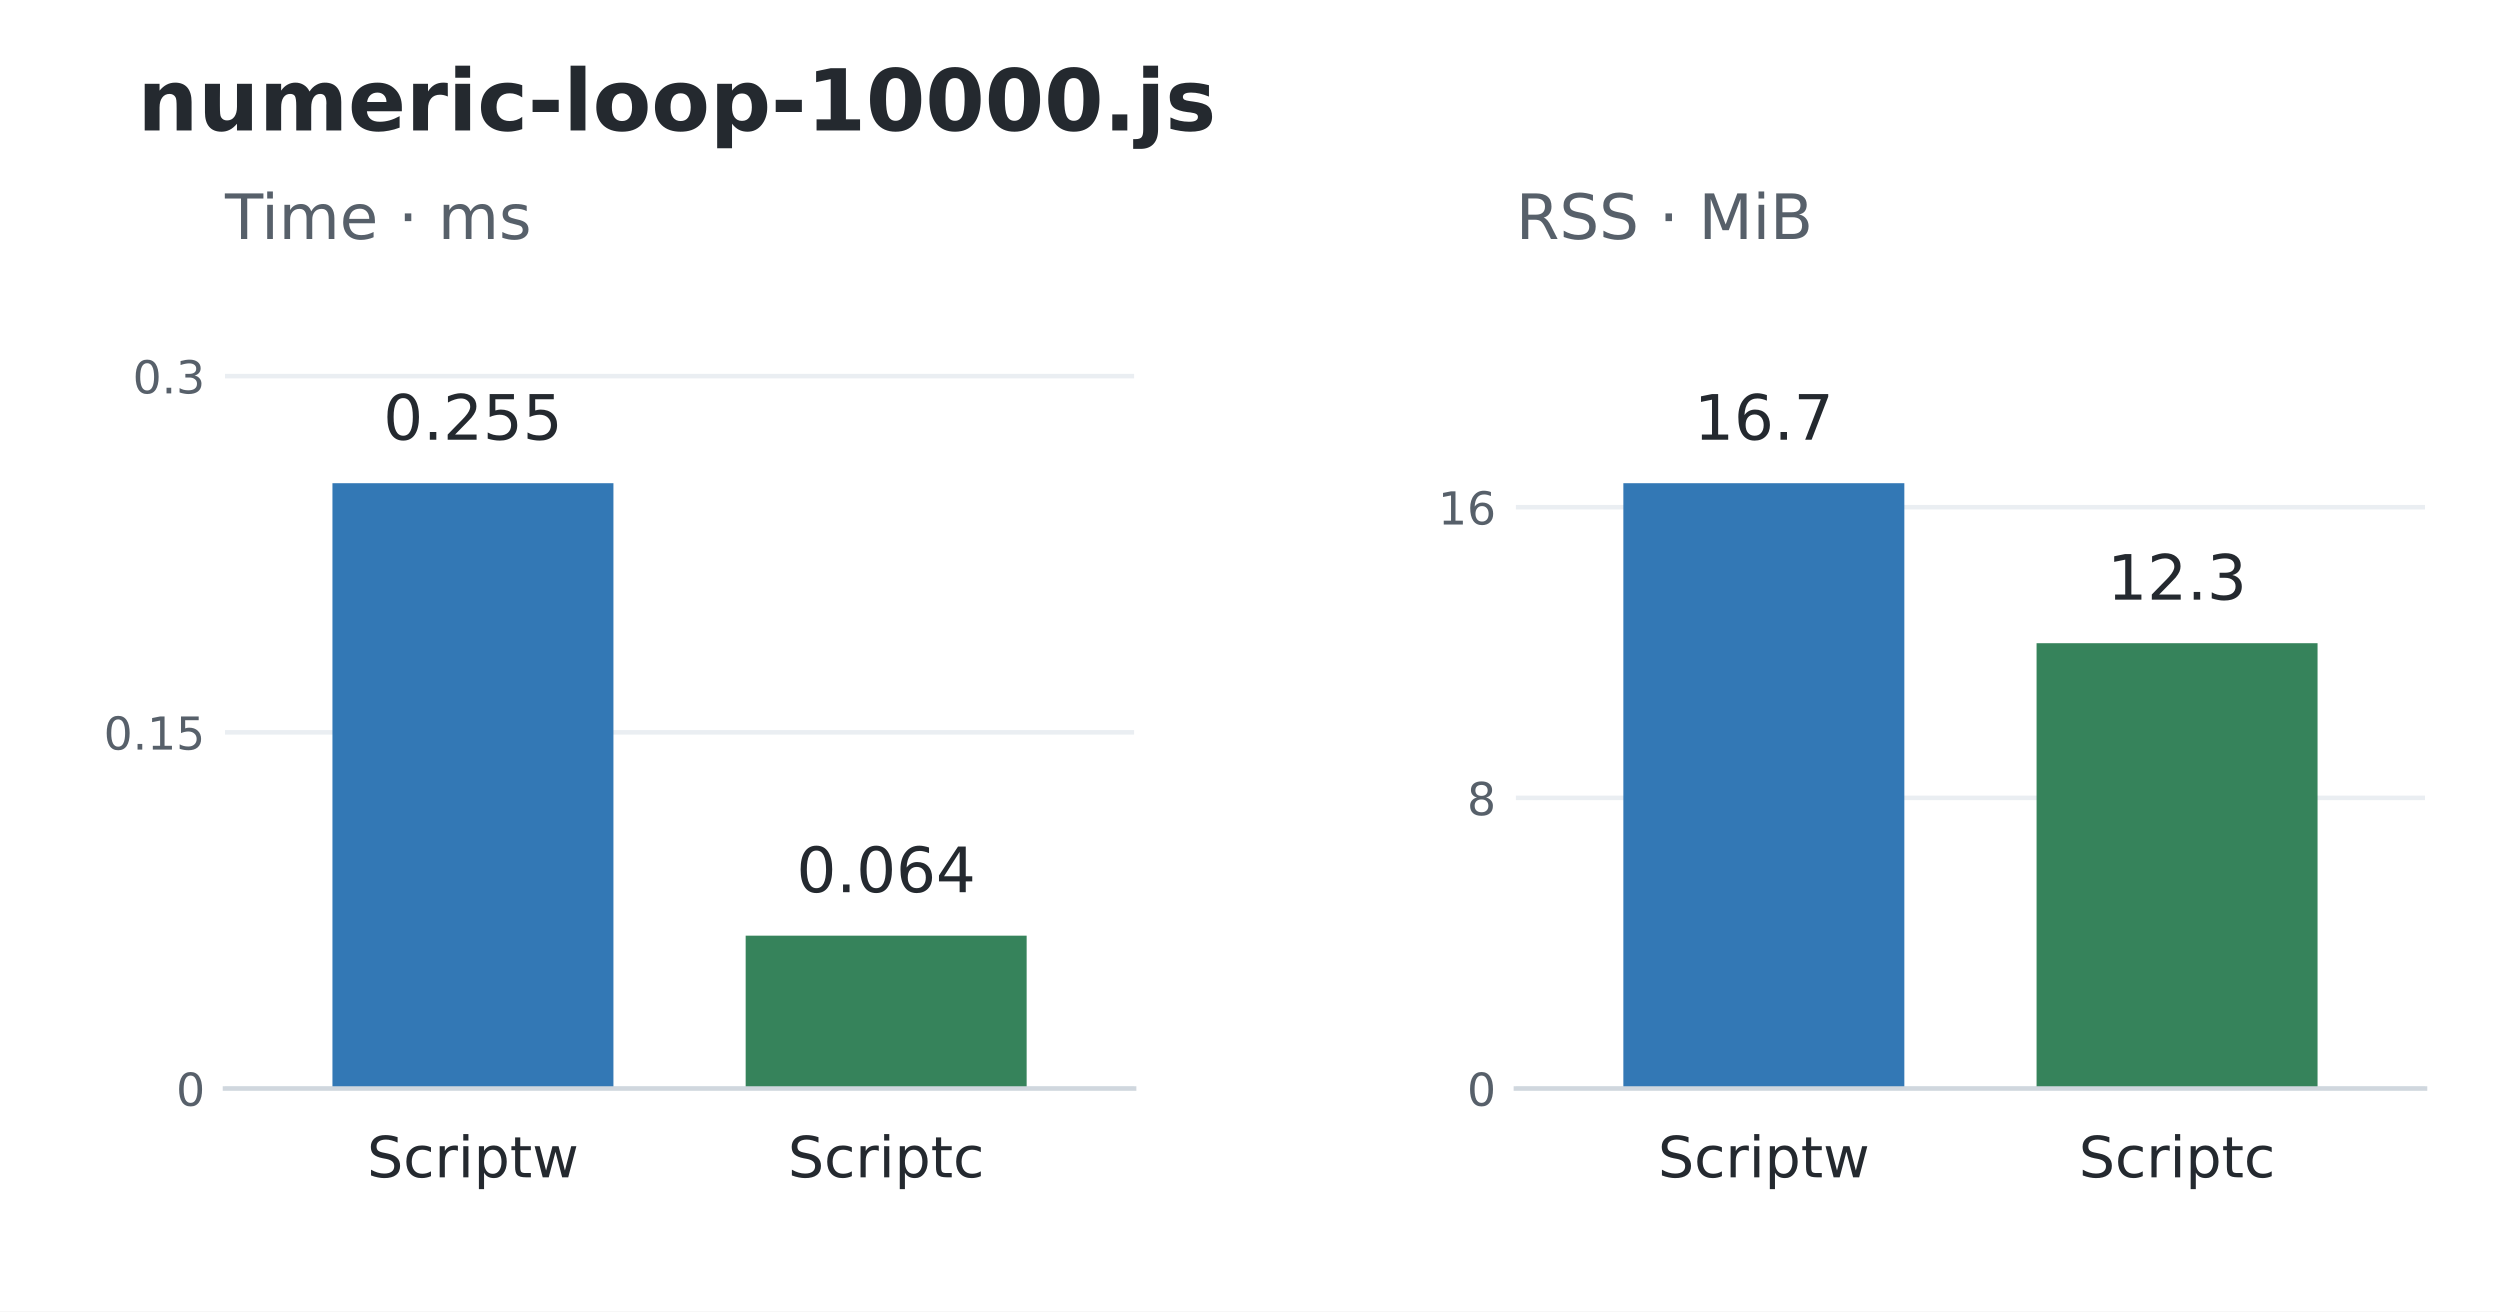
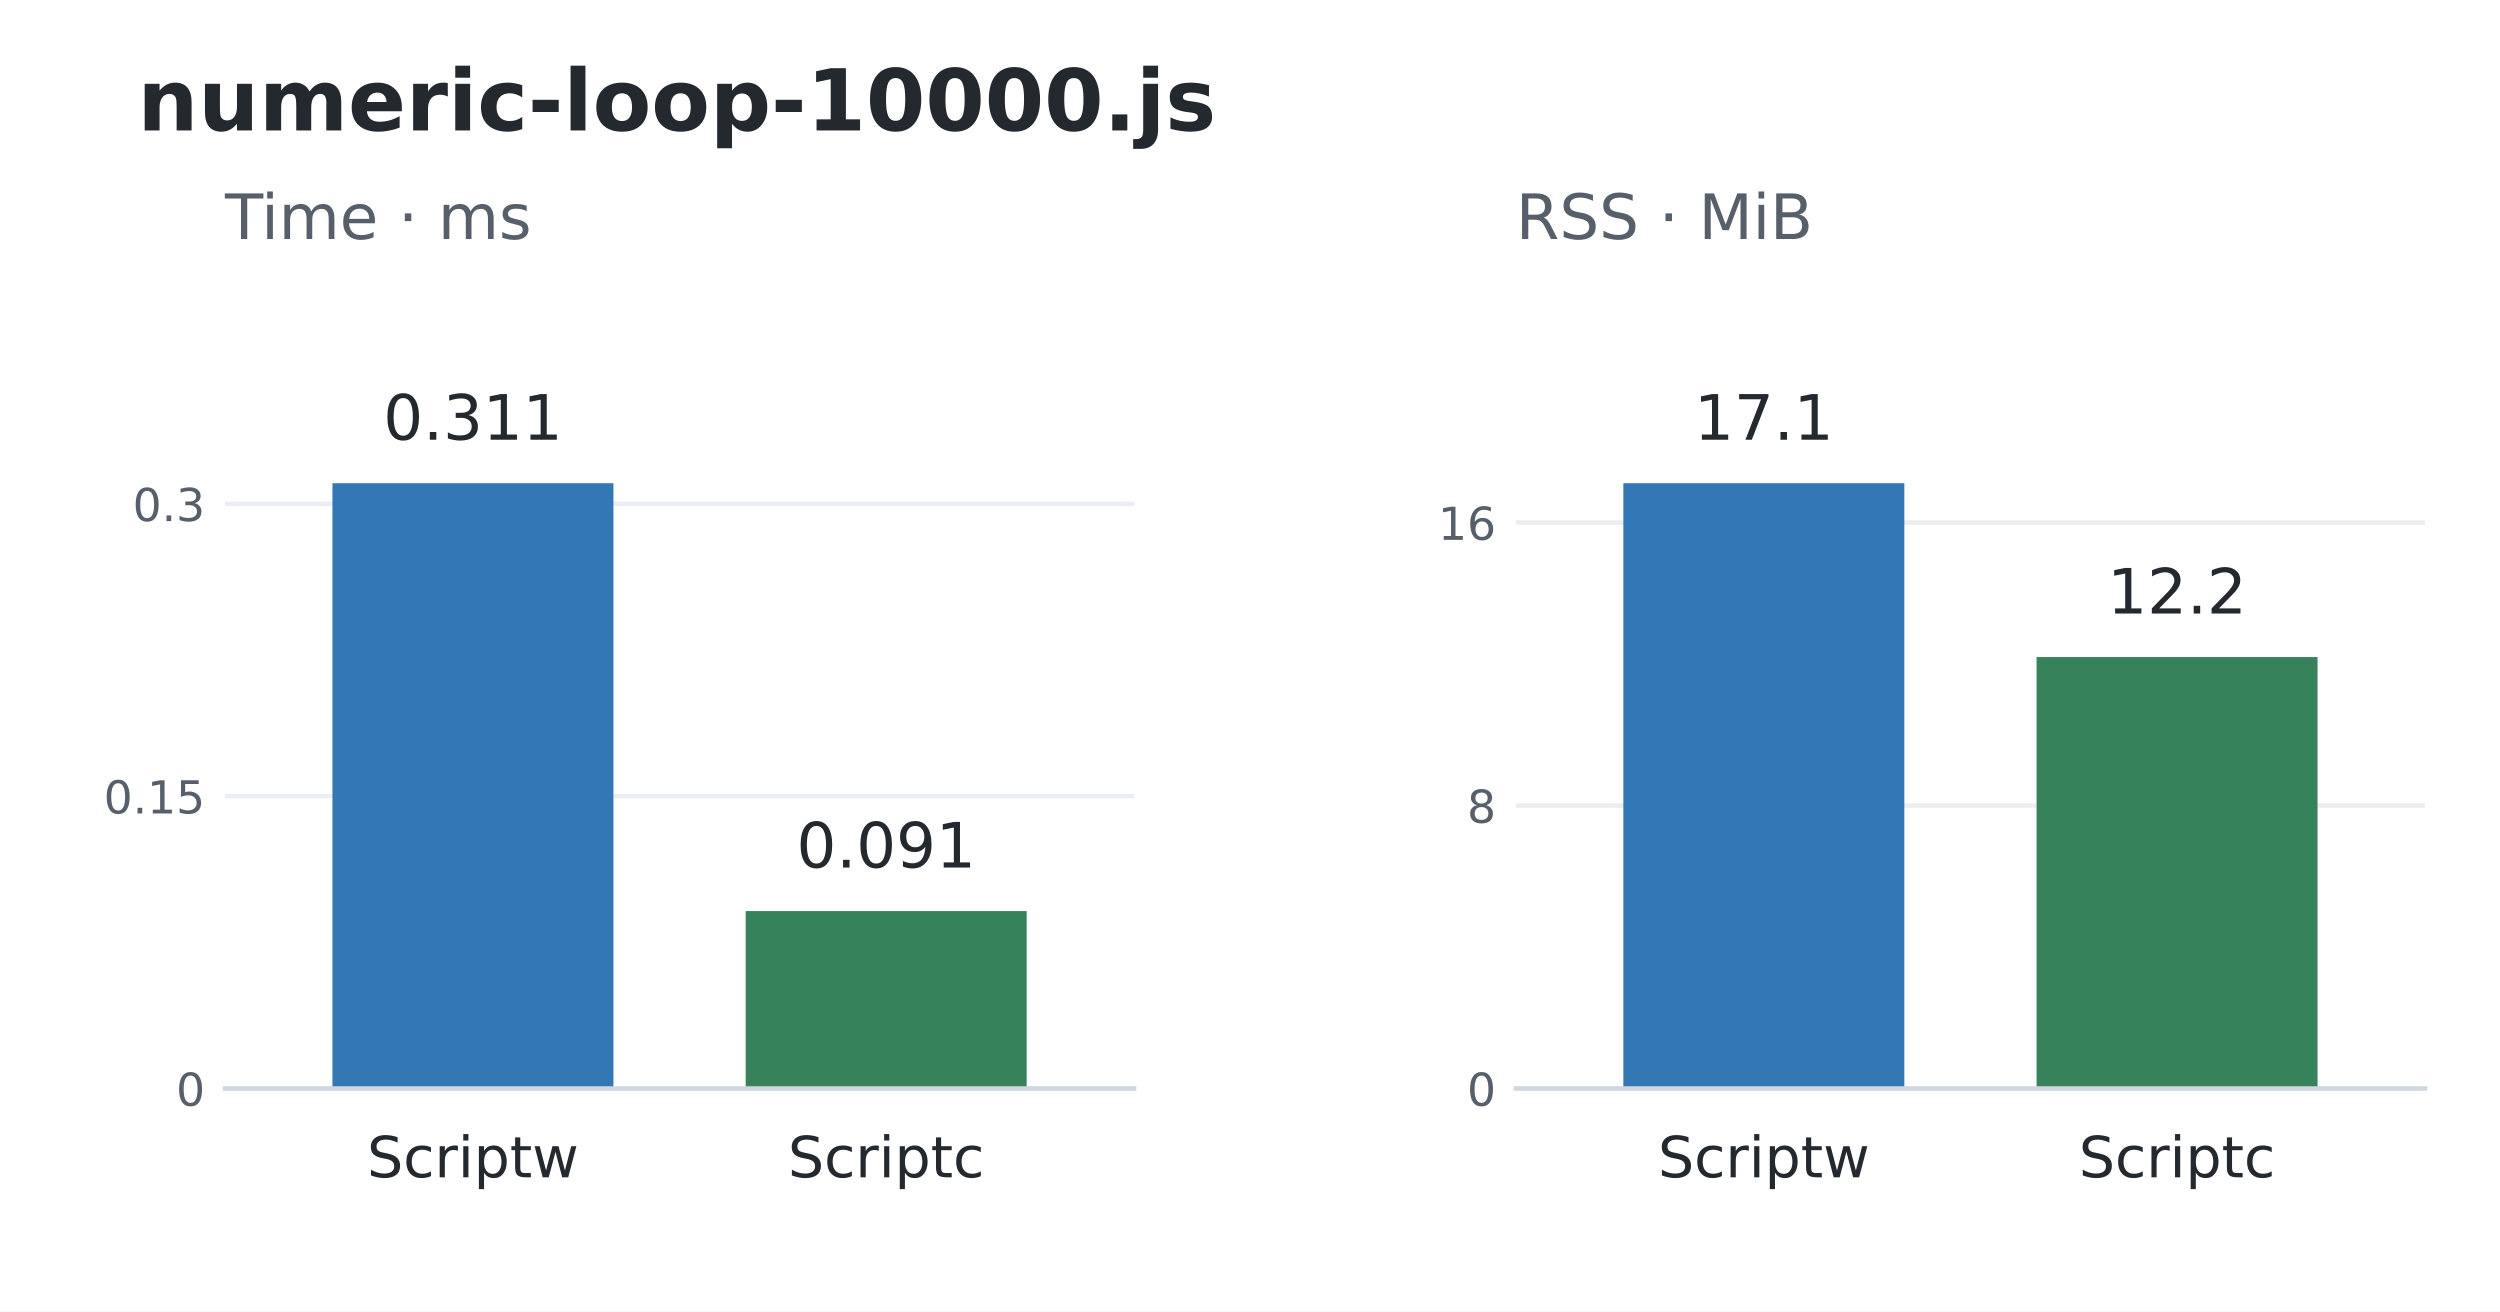
<svg xmlns="http://www.w3.org/2000/svg" width="439.2pt" height="230.4pt" viewBox="0 0 439.2 230.4" version="1.1">
  <defs>
    <style type="text/css">*{stroke-linejoin: round; stroke-linecap: butt}</style>
  </defs>
  <g id="figure_1">
    <g id="patch_1">
      <path d="M 0 230.4 L 439.2 230.4 L 439.2 0 L 0 0 z " style="fill: #ffffff" />
    </g>
    <g id="axes_1">
      <g id="patch_2">
        <path d="M 39.528 191.232 L 199.237 191.232 L 199.237 52.992 L 39.528 52.992 z " style="fill: #ffffff" />
      </g>
      <g id="matplotlib.axis_1">
        <g id="xtick_1">
          <g id="line2d_1" />
          <g id="text_1">
            <text style="font-size: 10px; font-family: 'DejaVu Sans'; text-anchor: middle; fill: #24292f" x="83.085" y="206.83" transform="rotate(-0 83.08503 206.8304)">Scriptw</text>
          </g>
        </g>
        <g id="xtick_2">
          <g id="line2d_2" />
          <g id="text_2">
            <text style="font-size: 10px; font-family: 'DejaVu Sans'; text-anchor: middle; fill: #24292f" x="155.68" y="206.83" transform="rotate(-0 155.6801 206.8304)">Scriptc</text>
          </g>
        </g>
      </g>
      <g id="matplotlib.axis_2">
        <g id="ytick_1">
          <g id="line2d_3">
            <path d="M 39.528 191.232 L 199.237 191.232 " clip-path="url(#p648741f3fb)" style="fill: none; stroke: #eaeef2; stroke-width: 0.8; stroke-linecap: square" />
          </g>
          <g id="line2d_4" />
          <g id="text_3">
            <text style="font-size: 8px; font-family: 'DejaVu Sans'; text-anchor: end; fill: #57606a" x="36.028" y="194.271" transform="rotate(-0 36.028 194.2711)">0</text>
          </g>
        </g>
        <g id="ytick_2">
          <g id="line2d_5">
-             <path d="M 39.528 128.655 L 199.237 128.655 " clip-path="url(#p648741f3fb)" style="fill: none; stroke: #eaeef2; stroke-width: 0.8; stroke-linecap: square" />
+             <path d="M 39.528 139.87 L 199.237 139.87 " clip-path="url(#p648741f3fb)" style="fill: none; stroke: #eaeef2; stroke-width: 0.8; stroke-linecap: square" />
          </g>
          <g id="line2d_6" />
          <g id="text_4">
-             <text style="font-size: 8px; font-family: 'DejaVu Sans'; text-anchor: end; fill: #57606a" x="36.028" y="131.694" transform="rotate(-0 36.028 131.6945)">0.15</text>
+             <text style="font-size: 8px; font-family: 'DejaVu Sans'; text-anchor: end; fill: #57606a" x="36.028" y="142.909" transform="rotate(-0 36.028 142.9088)">0.15</text>
          </g>
        </g>
        <g id="ytick_3">
          <g id="line2d_7">
-             <path d="M 39.528 66.079 L 199.237 66.079 " clip-path="url(#p648741f3fb)" style="fill: none; stroke: #eaeef2; stroke-width: 0.8; stroke-linecap: square" />
+             <path d="M 39.528 88.508 L 199.237 88.508 " clip-path="url(#p648741f3fb)" style="fill: none; stroke: #eaeef2; stroke-width: 0.8; stroke-linecap: square" />
          </g>
          <g id="line2d_8" />
          <g id="text_5">
-             <text style="font-size: 8px; font-family: 'DejaVu Sans'; text-anchor: end; fill: #57606a" x="36.028" y="69.118" transform="rotate(-0 36.028 69.11791)">0.3</text>
+             <text style="font-size: 8px; font-family: 'DejaVu Sans'; text-anchor: end; fill: #57606a" x="36.028" y="91.547" transform="rotate(-0 36.028 91.54662)">0.3</text>
          </g>
        </g>
      </g>
      <g id="patch_3">
        <path d="M 58.403 191.232 L 107.767 191.232 L 107.767 84.894 L 58.403 84.894 z " clip-path="url(#p648741f3fb)" style="fill: #3378b5" />
      </g>
      <g id="patch_4">
-         <path d="M 130.998 191.232 L 180.362 191.232 L 180.362 164.38 L 130.998 164.38 z " clip-path="url(#p648741f3fb)" style="fill: #36835b" />
+         <path d="M 130.998 191.232 L 180.362 191.232 L 180.362 160.057 L 130.998 160.057 z " clip-path="url(#p648741f3fb)" style="fill: #36835b" />
      </g>
      <g id="patch_5">
        <path d="M 39.528 191.232 L 199.237 191.232 " style="fill: none; stroke: #d0d7de; stroke-width: 0.8; stroke-linejoin: miter; stroke-linecap: square" />
      </g>
      <g id="text_6">
-         <text style="font-size: 11px; font-family: 'DejaVu Sans'; text-anchor: middle; fill: #24292f" x="83.085" y="77.251" transform="rotate(-0 83.08503 77.25096)">0.255</text>
+         <text style="font-size: 11px; font-family: 'DejaVu Sans'; text-anchor: middle; fill: #24292f" x="83.085" y="77.251" transform="rotate(-0 83.08503 77.25096)">0.311</text>
      </g>
      <g id="text_7">
-         <text style="font-size: 11px; font-family: 'DejaVu Sans'; text-anchor: middle; fill: #24292f" x="155.68" y="156.737" transform="rotate(-0 155.6801 156.737)">0.064</text>
+         <text style="font-size: 11px; font-family: 'DejaVu Sans'; text-anchor: middle; fill: #24292f" x="155.68" y="152.414" transform="rotate(-0 155.6801 152.4144)">0.091</text>
      </g>
      <g id="text_8">
        <text style="font-size: 11px; font-family: 'DejaVu Sans'; text-anchor: start; fill: #57606a" x="39.528" y="41.992" transform="rotate(-0 39.528 41.992)">Time · ms</text>
      </g>
    </g>
    <g id="axes_2">
      <g id="patch_6">
        <path d="M 266.315 191.232 L 426.024 191.232 L 426.024 52.992 L 266.315 52.992 z " style="fill: #ffffff" />
      </g>
      <g id="matplotlib.axis_3">
        <g id="xtick_3">
          <g id="line2d_9" />
          <g id="text_9">
            <text style="font-size: 10px; font-family: 'DejaVu Sans'; text-anchor: middle; fill: #24292f" x="309.872" y="206.83" transform="rotate(-0 309.8719 206.8304)">Scriptw</text>
          </g>
        </g>
        <g id="xtick_4">
          <g id="line2d_10" />
          <g id="text_10">
            <text style="font-size: 10px; font-family: 'DejaVu Sans'; text-anchor: middle; fill: #24292f" x="382.467" y="206.83" transform="rotate(-0 382.467 206.8304)">Scriptc</text>
          </g>
        </g>
      </g>
      <g id="matplotlib.axis_4">
        <g id="ytick_4">
          <g id="line2d_11">
            <path d="M 266.315 191.232 L 426.024 191.232 " clip-path="url(#pf3a1462166)" style="fill: none; stroke: #eaeef2; stroke-width: 0.8; stroke-linecap: square" />
          </g>
          <g id="line2d_12" />
          <g id="text_11">
            <text style="font-size: 8px; font-family: 'DejaVu Sans'; text-anchor: end; fill: #57606a" x="262.815" y="194.271" transform="rotate(-0 262.8149 194.2711)">0</text>
          </g>
        </g>
        <g id="ytick_5">
          <g id="line2d_13">
-             <path d="M 266.315 140.17 L 426.024 140.17 " clip-path="url(#pf3a1462166)" style="fill: none; stroke: #eaeef2; stroke-width: 0.8; stroke-linecap: square" />
+             <path d="M 266.315 141.516 L 426.024 141.516 " clip-path="url(#pf3a1462166)" style="fill: none; stroke: #eaeef2; stroke-width: 0.8; stroke-linecap: square" />
          </g>
          <g id="line2d_14" />
          <g id="text_12">
-             <text style="font-size: 8px; font-family: 'DejaVu Sans'; text-anchor: end; fill: #57606a" x="262.815" y="143.209" transform="rotate(-0 262.8149 143.2087)">8</text>
+             <text style="font-size: 8px; font-family: 'DejaVu Sans'; text-anchor: end; fill: #57606a" x="262.815" y="144.555" transform="rotate(-0 262.8149 144.555)">8</text>
          </g>
        </g>
        <g id="ytick_6">
          <g id="line2d_15">
-             <path d="M 266.315 89.107 L 426.024 89.107 " clip-path="url(#pf3a1462166)" style="fill: none; stroke: #eaeef2; stroke-width: 0.8; stroke-linecap: square" />
+             <path d="M 266.315 91.8 L 426.024 91.8 " clip-path="url(#pf3a1462166)" style="fill: none; stroke: #eaeef2; stroke-width: 0.8; stroke-linecap: square" />
          </g>
          <g id="line2d_16" />
          <g id="text_13">
-             <text style="font-size: 8px; font-family: 'DejaVu Sans'; text-anchor: end; fill: #57606a" x="262.815" y="92.146" transform="rotate(-0 262.8149 92.14625)">16</text>
+             <text style="font-size: 8px; font-family: 'DejaVu Sans'; text-anchor: end; fill: #57606a" x="262.815" y="94.839" transform="rotate(-0 262.8149 94.83896)">16</text>
          </g>
        </g>
      </g>
      <g id="patch_7">
        <path d="M 285.19 191.232 L 334.554 191.232 L 334.554 84.894 L 285.19 84.894 z " clip-path="url(#pf3a1462166)" style="fill: #3378b5" />
      </g>
      <g id="patch_8">
-         <path d="M 357.785 191.232 L 407.149 191.232 L 407.149 112.993 L 357.785 112.993 z " clip-path="url(#pf3a1462166)" style="fill: #36835b" />
+         <path d="M 357.785 191.232 L 407.149 191.232 L 407.149 115.432 L 357.785 115.432 z " clip-path="url(#pf3a1462166)" style="fill: #36835b" />
      </g>
      <g id="patch_9">
        <path d="M 266.315 191.232 L 426.024 191.232 " style="fill: none; stroke: #d0d7de; stroke-width: 0.8; stroke-linejoin: miter; stroke-linecap: square" />
      </g>
      <g id="text_14">
-         <text style="font-size: 11px; font-family: 'DejaVu Sans'; text-anchor: middle; fill: #24292f" x="309.872" y="77.251" transform="rotate(-0 309.8719 77.25096)">16.7</text>
+         <text style="font-size: 11px; font-family: 'DejaVu Sans'; text-anchor: middle; fill: #24292f" x="309.872" y="77.251" transform="rotate(-0 309.8719 77.25096)">17.1</text>
      </g>
      <g id="text_15">
-         <text style="font-size: 11px; font-family: 'DejaVu Sans'; text-anchor: middle; fill: #24292f" x="382.467" y="105.35" transform="rotate(-0 382.467 105.3502)">12.3</text>
+         <text style="font-size: 11px; font-family: 'DejaVu Sans'; text-anchor: middle; fill: #24292f" x="382.467" y="107.789" transform="rotate(-0 382.467 107.7894)">12.2</text>
      </g>
      <g id="text_16">
        <text style="font-size: 11px; font-family: 'DejaVu Sans'; text-anchor: start; fill: #57606a" x="266.315" y="41.992" transform="rotate(-0 266.3149 41.992)">RSS · MiB</text>
      </g>
    </g>
    <g id="text_17">
      <text style="font-weight: 700; font-size: 15px; font-family: 'DejaVu Sans'; text-anchor: start; fill: #24292f" x="24.156" y="22.918" transform="rotate(-0 24.156 22.91766)">numeric-loop-10000.js</text>
    </g>
  </g>
  <defs>
    <clipPath id="p648741f3fb">
      <rect x="39.528" y="52.992" width="159.709" height="138.24" />
    </clipPath>
    <clipPath id="pf3a1462166">
      <rect x="266.315" y="52.992" width="159.709" height="138.24" />
    </clipPath>
  </defs>
</svg>
